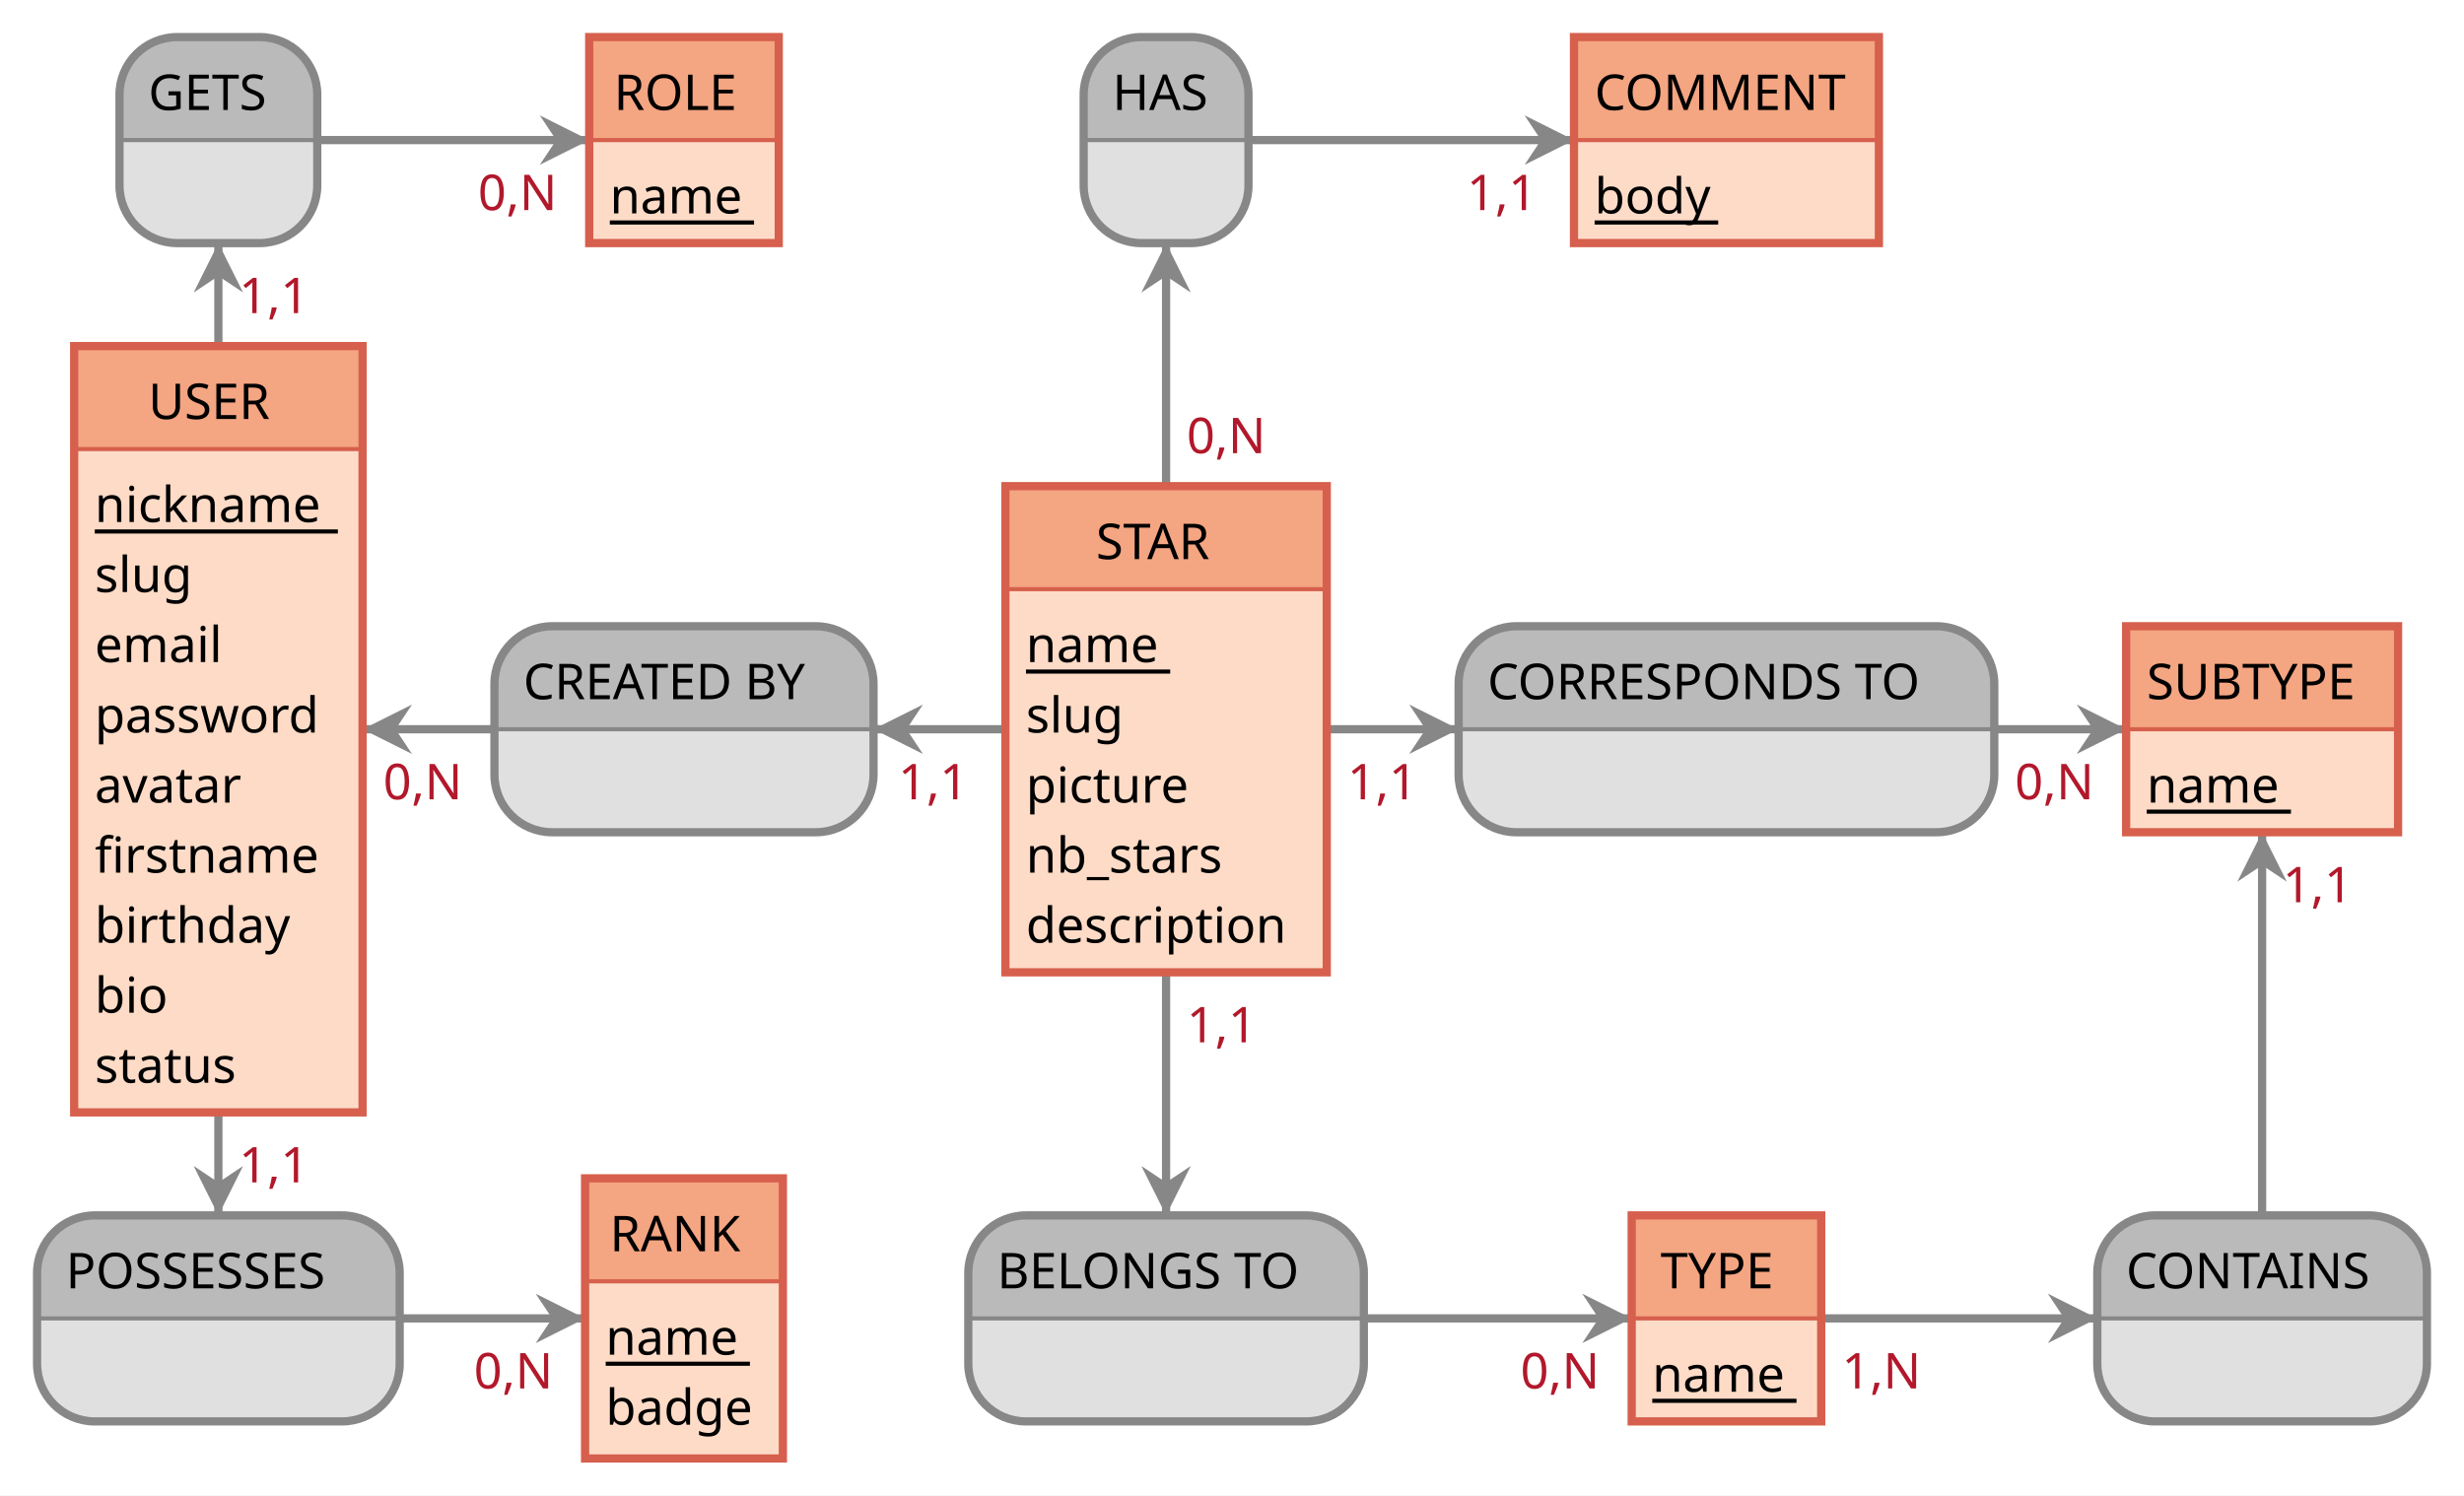
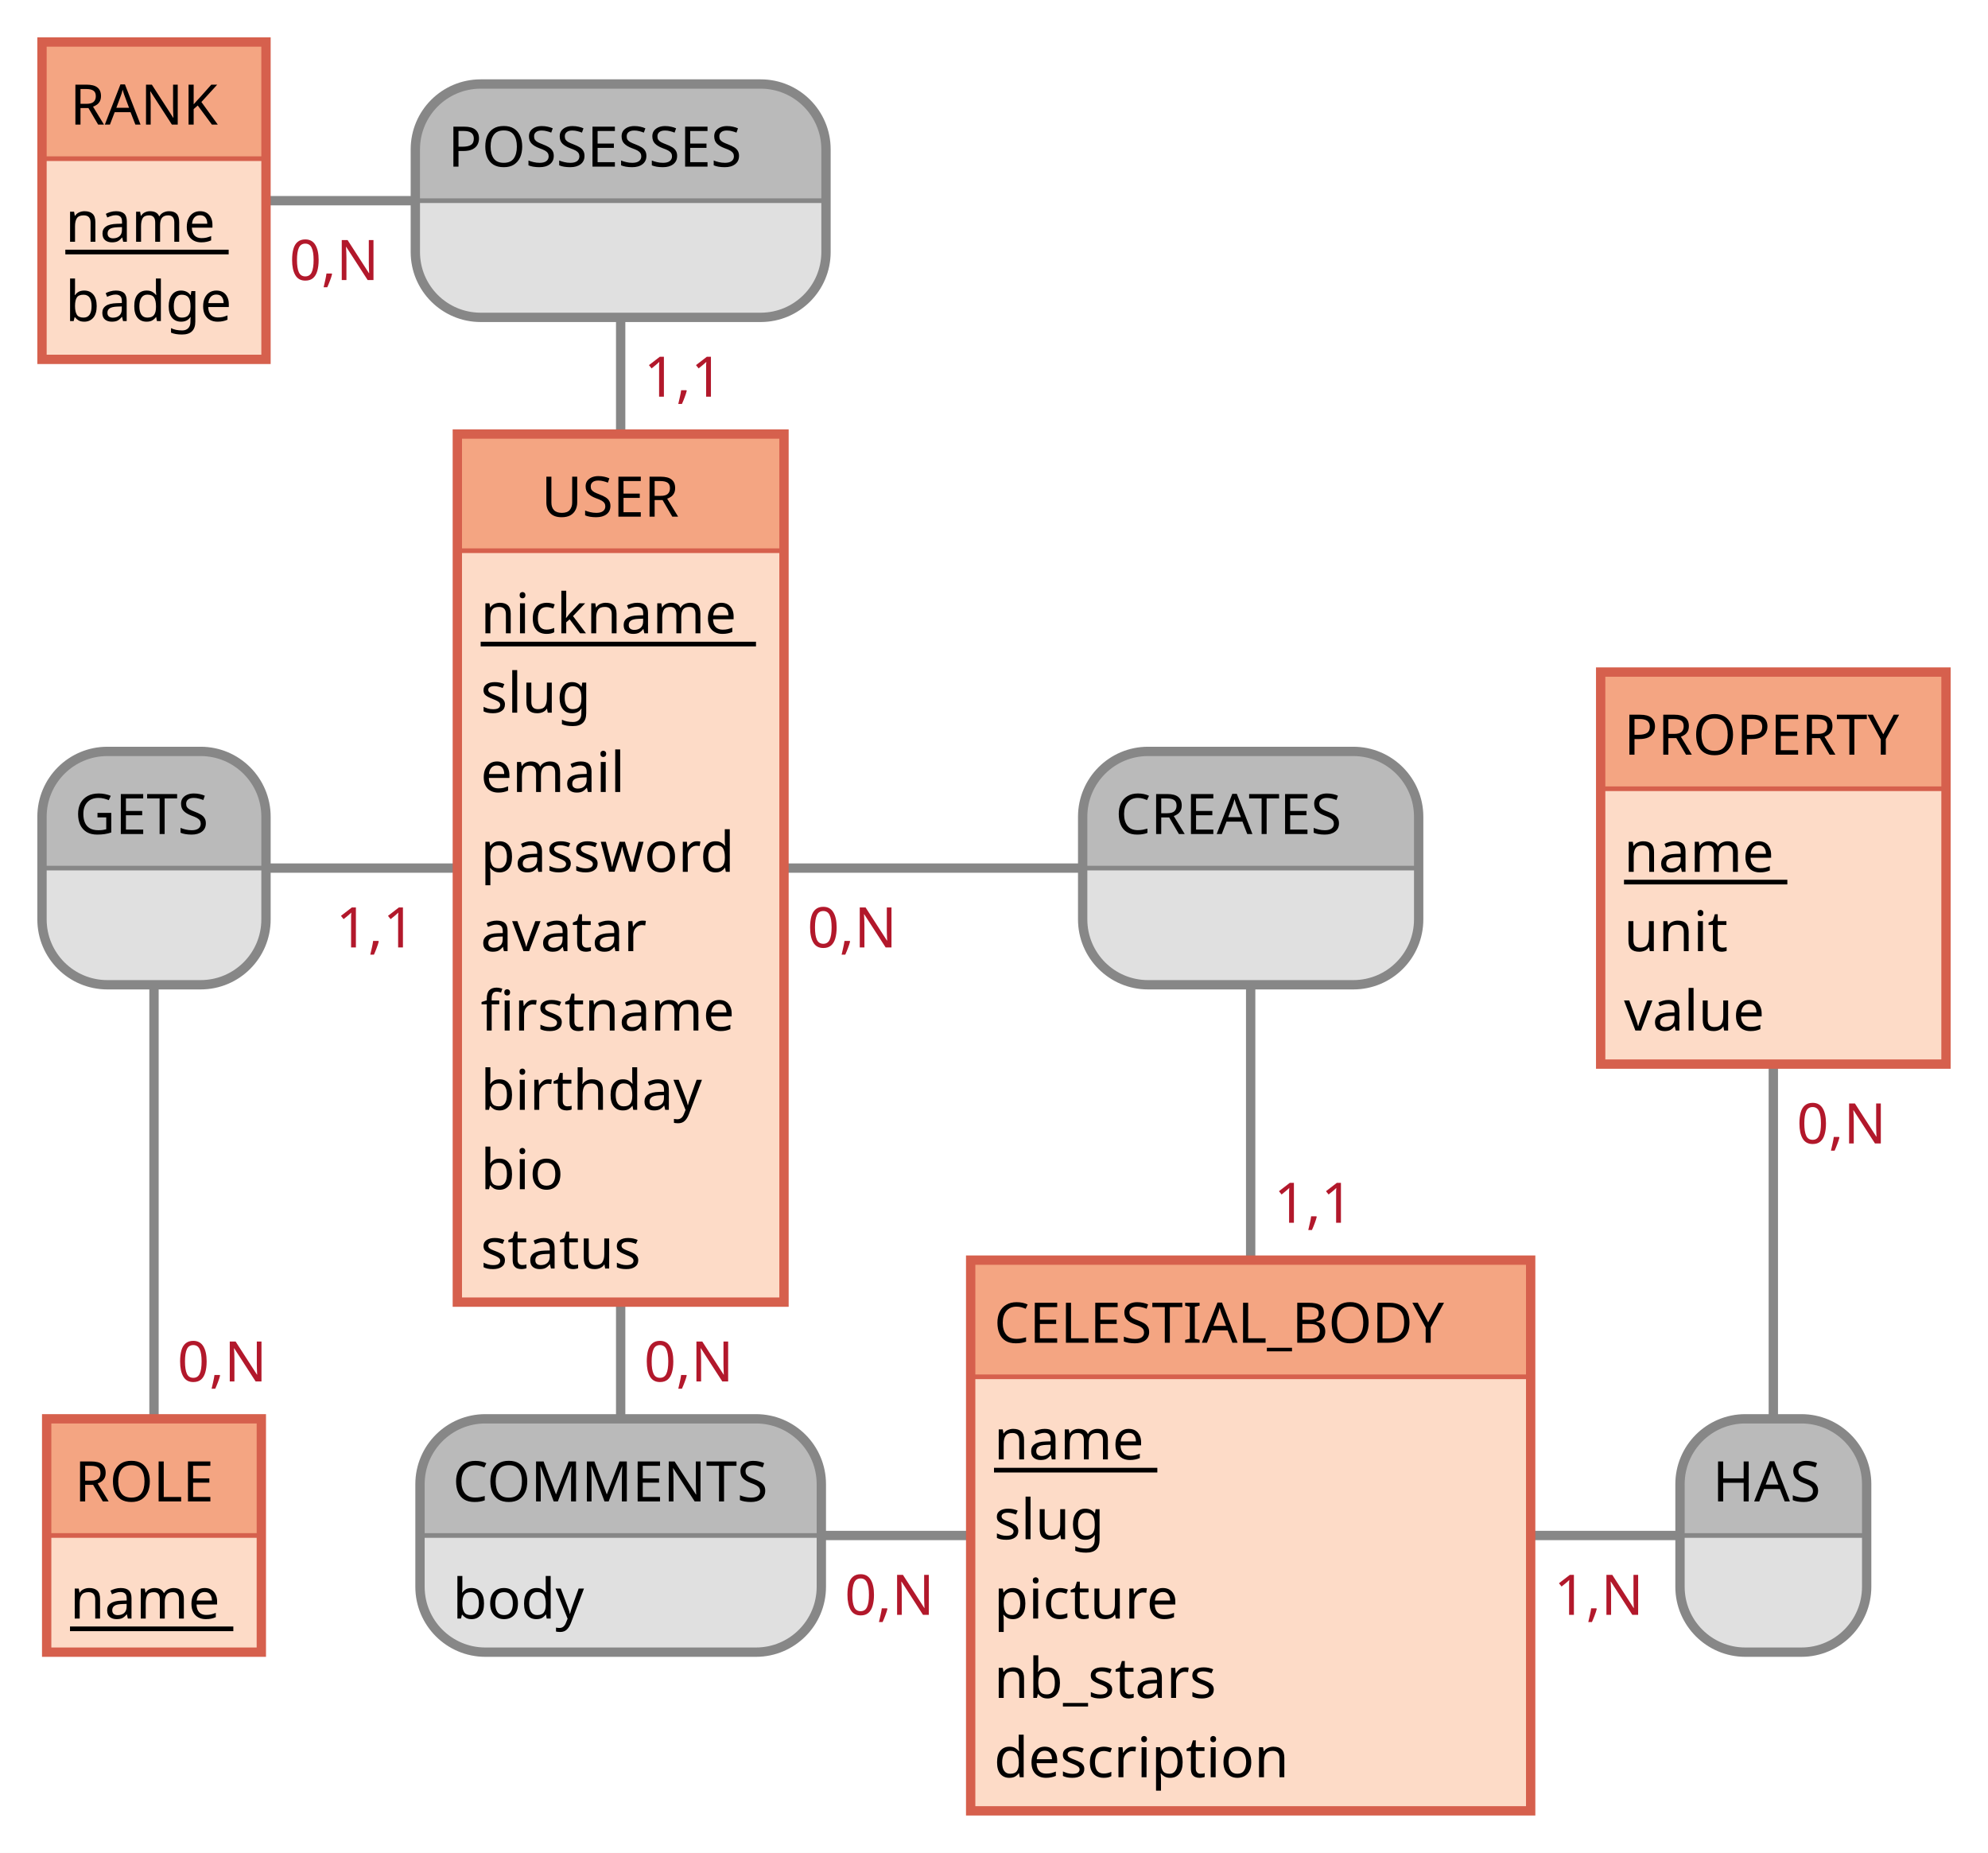
- <svg xmlns="http://www.w3.org/2000/svg" width="598" height="363" view_box="0 0 598 363">\n\n<rect id="frame" x="0" y="0" width="598" height="363" fill="#ffffff" stroke="none" stroke-width="0" />
-   <line x1="53" y1="177" x2="53" y2="34" stroke="#878787" stroke-width="2" />
-   <text x="58.0" y="76" fill="#b2182b" font-family="Verdana" font-size="12">1,1</text>
-   <path d="M 53.0 59.0 L 59.0 71.0 L 53.0 67.0 L 47.0 71.0 Z" fill="#878787" stroke-width="0" />
-   <line x1="166" y1="34" x2="53" y2="34" stroke="#878787" stroke-width="2" />
-   <text x="116" y="51.0" fill="#b2182b" font-family="Verdana" font-size="12">0,N</text>
-   <path d="M 143.0 34.0 L 131.0 40.0 L 135.0 34.0 L 131.0 28.0 Z" fill="#878787" stroke-width="0" />
+ <svg xmlns="http://www.w3.org/2000/svg" width="426" height="397" view_box="0 0 426 397">\n\n<rect id="frame" x="0" y="0" width="426" height="397" fill="#ffffff" stroke="none" stroke-width="0" />
+   <line x1="268" y1="329" x2="268" y2="186" stroke="#878787" stroke-width="2" />
+   <text x="273.0" y="262" fill="#b2182b" font-family="Verdana" font-size="12">1,1</text>
+   <line x1="133" y1="186" x2="268" y2="186" stroke="#878787" stroke-width="2" />
+   <text x="173" y="203.0" fill="#b2182b" font-family="Verdana" font-size="12">0,N</text>
+   <g id="association-CREATES">
+     <path d="M 290 161 a 14 14 90 0 1 14 14 V 186 h -72 V 175 a 14 14 90 0 1 14 -14" fill="#bababa" stroke="#bababa" stroke-width="0" />
+     <path d="M 304 186.0 v 11 a 14 14 90 0 1 -14 14 H 246 a 14 14 90 0 1 -14 -14 V 186.0 H 72" fill="#e0e0e0" stroke="#e0e0e0" stroke-width="0" />
+     <rect x="232" y="161" width="72" height="50" fill="none" rx="14" stroke="#878787" stroke-width="2" />
+     <line x1="232" y1="186" x2="304" y2="186" stroke="#878787" stroke-width="1" />
+     <text x="239" y="178.7" fill="#000000" font-family="Verdana" font-size="12">CREATES</text>
+   </g>
+   <line x1="268" y1="329" x2="380" y2="329" stroke="#878787" stroke-width="2" />
+   <text x="333" y="346.0" fill="#b2182b" font-family="Verdana" font-size="12">1,N</text>
+   <line x1="380" y1="186" x2="380" y2="329" stroke="#878787" stroke-width="2" />
+   <text x="385.0" y="245" fill="#b2182b" font-family="Verdana" font-size="12">0,N</text>
+   <g id="association-HAS">
+     <path d="M 386 304 a 14 14 90 0 1 14 14 V 329 h -40 V 318 a 14 14 90 0 1 14 -14" fill="#bababa" stroke="#bababa" stroke-width="0" />
+     <path d="M 400 329.0 v 11 a 14 14 90 0 1 -14 14 H 374 a 14 14 90 0 1 -14 -14 V 329.0 H 40" fill="#e0e0e0" stroke="#e0e0e0" stroke-width="0" />
+     <rect x="360" y="304" width="40" height="50" fill="none" rx="14" stroke="#878787" stroke-width="2" />
+     <line x1="360" y1="329" x2="400" y2="329" stroke="#878787" stroke-width="1" />
+     <text x="367" y="321.7" fill="#000000" font-family="Verdana" font-size="12">HAS</text>
+   </g>
+   <line x1="133" y1="186" x2="33" y2="186" stroke="#878787" stroke-width="2" />
+   <text x="72" y="203.0" fill="#b2182b" font-family="Verdana" font-size="12">1,1</text>
+   <line x1="33" y1="329" x2="33" y2="186" stroke="#878787" stroke-width="2" />
+   <text x="38.0" y="296" fill="#b2182b" font-family="Verdana" font-size="12">0,N</text>
  <g id="association-GETS">
-     <path d="M 63 9 a 14 14 90 0 1 14 14 V 34 h -48 V 23 a 14 14 90 0 1 14 -14" fill="#bababa" stroke="#bababa" stroke-width="0" />
-     <path d="M 77 34.0 v 11 a 14 14 90 0 1 -14 14 H 43 a 14 14 90 0 1 -14 -14 V 34.0 H 48" fill="#e0e0e0" stroke="#e0e0e0" stroke-width="0" />
-     <rect x="29" y="9" width="48" height="50" fill="none" rx="14" stroke="#878787" stroke-width="2" />
-     <line x1="29" y1="34" x2="77" y2="34" stroke="#878787" stroke-width="1" />
-     <text x="36" y="26.7" fill="#000000" font-family="Verdana" font-size="12">GETS</text>
+     <path d="M 43 161 a 14 14 90 0 1 14 14 V 186 h -48 V 175 a 14 14 90 0 1 14 -14" fill="#bababa" stroke="#bababa" stroke-width="0" />
+     <path d="M 57 186.0 v 11 a 14 14 90 0 1 -14 14 H 23 a 14 14 90 0 1 -14 -14 V 186.0 H 48" fill="#e0e0e0" stroke="#e0e0e0" stroke-width="0" />
+     <rect x="9" y="161" width="48" height="50" fill="none" rx="14" stroke="#878787" stroke-width="2" />
+     <line x1="9" y1="186" x2="57" y2="186" stroke="#878787" stroke-width="1" />
+     <text x="16" y="178.7" fill="#000000" font-family="Verdana" font-size="12">GETS</text>
  </g>
-   <line x1="283" y1="177" x2="283" y2="320" stroke="#878787" stroke-width="2" />
-   <text x="288.0" y="253" fill="#b2182b" font-family="Verdana" font-size="12">1,1</text>
-   <path d="M 283.0 295.0 L 277.0 283.0 L 283.0 287.0 L 289.0 283.0 Z" fill="#878787" stroke-width="0" />
-   <line x1="419" y1="320" x2="283" y2="320" stroke="#878787" stroke-width="2" />
-   <text x="369" y="337.0" fill="#b2182b" font-family="Verdana" font-size="12">0,N</text>
-   <path d="M 396.0 320.0 L 384.0 326.0 L 388.0 320.0 L 384.0 314.0 Z" fill="#878787" stroke-width="0" />
-   <g id="association-BELONGS TO">
-     <path d="M 317 295 a 14 14 90 0 1 14 14 V 320 h -96 V 309 a 14 14 90 0 1 14 -14" fill="#bababa" stroke="#bababa" stroke-width="0" />
-     <path d="M 331 320.0 v 11 a 14 14 90 0 1 -14 14 H 249 a 14 14 90 0 1 -14 -14 V 320.0 H 96" fill="#e0e0e0" stroke="#e0e0e0" stroke-width="0" />
-     <rect x="235" y="295" width="96" height="50" fill="none" rx="14" stroke="#878787" stroke-width="2" />
-     <line x1="235" y1="320" x2="331" y2="320" stroke="#878787" stroke-width="1" />
-     <text x="242" y="312.7" fill="#000000" font-family="Verdana" font-size="12">BELONGS TO</text>
+   <line x1="133" y1="186" x2="133" y2="43" stroke="#878787" stroke-width="2" />
+   <text x="138.0" y="85" fill="#b2182b" font-family="Verdana" font-size="12">1,1</text>
+   <line x1="33" y1="43" x2="133" y2="43" stroke="#878787" stroke-width="2" />
+   <text x="62" y="60.0" fill="#b2182b" font-family="Verdana" font-size="12">0,N</text>
+   <g id="association-POSSESSES">
+     <path d="M 163 18 a 14 14 90 0 1 14 14 V 43 h -88 V 32 a 14 14 90 0 1 14 -14" fill="#bababa" stroke="#bababa" stroke-width="0" />
+     <path d="M 177 43.0 v 11 a 14 14 90 0 1 -14 14 H 103 a 14 14 90 0 1 -14 -14 V 43.0 H 88" fill="#e0e0e0" stroke="#e0e0e0" stroke-width="0" />
+     <rect x="89" y="18" width="88" height="50" fill="none" rx="14" stroke="#878787" stroke-width="2" />
+     <line x1="89" y1="43" x2="177" y2="43" stroke="#878787" stroke-width="1" />
+     <text x="96" y="35.7" fill="#000000" font-family="Verdana" font-size="12">POSSESSES</text>
  </g>
-   <line x1="283" y1="177" x2="419" y2="177" stroke="#878787" stroke-width="2" />
-   <text x="327" y="194.0" fill="#b2182b" font-family="Verdana" font-size="12">1,1</text>
-   <path d="M 354.0 177.0 L 342.0 183.0 L 346.0 177.0 L 342.0 171.0 Z" fill="#878787" stroke-width="0" />
-   <line x1="549" y1="177" x2="419" y2="177" stroke="#878787" stroke-width="2" />
-   <text x="489" y="194.0" fill="#b2182b" font-family="Verdana" font-size="12">0,N</text>
-   <path d="M 516.0 177.0 L 504.0 183.0 L 508.0 177.0 L 504.0 171.0 Z" fill="#878787" stroke-width="0" />
-   <g id="association-CORRESPONDS TO">
-     <path d="M 470 152 a 14 14 90 0 1 14 14 V 177 h -130 V 166 a 14 14 90 0 1 14 -14" fill="#bababa" stroke="#bababa" stroke-width="0" />
-     <path d="M 484 177.0 v 11 a 14 14 90 0 1 -14 14 H 368 a 14 14 90 0 1 -14 -14 V 177.0 H 130" fill="#e0e0e0" stroke="#e0e0e0" stroke-width="0" />
-     <rect x="354" y="152" width="130" height="50" fill="none" rx="14" stroke="#878787" stroke-width="2" />
-     <line x1="354" y1="177" x2="484" y2="177" stroke="#878787" stroke-width="1" />
-     <text x="361" y="169.7" fill="#000000" font-family="Verdana" font-size="12">CORRESPONDS TO</text>
+   <line x1="133" y1="186" x2="133" y2="329" stroke="#878787" stroke-width="2" />
+   <text x="138.0" y="296" fill="#b2182b" font-family="Verdana" font-size="12">0,N</text>
+   <line x1="268" y1="329" x2="133" y2="329" stroke="#878787" stroke-width="2" />
+   <text x="181" y="346.0" fill="#b2182b" font-family="Verdana" font-size="12">0,N</text>
+   <g id="association-COMMENTS">
+     <path d="M 162 304 a 14 14 90 0 1 14 14 V 329 h -86 V 318 a 14 14 90 0 1 14 -14" fill="#bababa" stroke="#bababa" stroke-width="0" />
+     <path d="M 176 329.0 v 11 a 14 14 90 0 1 -14 14 H 104 a 14 14 90 0 1 -14 -14 V 329.0 H 86" fill="#e0e0e0" stroke="#e0e0e0" stroke-width="0" />
+     <rect x="90" y="304" width="86" height="50" fill="none" rx="14" stroke="#878787" stroke-width="2" />
+     <line x1="90" y1="329" x2="176" y2="329" stroke="#878787" stroke-width="1" />
+     <text x="97" y="321.7" fill="#000000" font-family="Verdana" font-size="12">COMMENTS</text>
+     <text x="97" y="346.8" fill="#000000" font-family="Verdana" font-size="12">body</text>
  </g>
-   <line x1="419" y1="320" x2="549" y2="320" stroke="#878787" stroke-width="2" />
-   <text x="447" y="337.0" fill="#b2182b" font-family="Verdana" font-size="12">1,N</text>
-   <path d="M 509.0 320.0 L 497.0 326.0 L 501.0 320.0 L 497.0 314.0 Z" fill="#878787" stroke-width="0" />
-   <line x1="549" y1="177" x2="549" y2="320" stroke="#878787" stroke-width="2" />
-   <text x="554.0" y="219" fill="#b2182b" font-family="Verdana" font-size="12">1,1</text>
-   <path d="M 549.0 202.0 L 555.0 214.0 L 549.0 210.0 L 543.0 214.0 Z" fill="#878787" stroke-width="0" />
-   <g id="association-CONTAINS">
-     <path d="M 575 295 a 14 14 90 0 1 14 14 V 320 h -80 V 309 a 14 14 90 0 1 14 -14" fill="#bababa" stroke="#bababa" stroke-width="0" />
-     <path d="M 589 320.0 v 11 a 14 14 90 0 1 -14 14 H 523 a 14 14 90 0 1 -14 -14 V 320.0 H 80" fill="#e0e0e0" stroke="#e0e0e0" stroke-width="0" />
-     <rect x="509" y="295" width="80" height="50" fill="none" rx="14" stroke="#878787" stroke-width="2" />
-     <line x1="509" y1="320" x2="589" y2="320" stroke="#878787" stroke-width="1" />
-     <text x="516" y="312.7" fill="#000000" font-family="Verdana" font-size="12">CONTAINS</text>
+   <g id="entity-PROPERTY">
+     <g id="frame-PROPERTY">
+       <rect x="343" y="144" width="74" height="25" fill="#f4a582" stroke="#f4a582" stroke-width="0" />
+       <rect x="343" y="169.0" width="74" height="59" fill="#fddbc7" stroke="#fddbc7" stroke-width="0" />
+       <rect x="343" y="144" width="74" height="84" fill="none" stroke="#d6604d" stroke-width="2" />
+       <line x1="343" y1="169" x2="417" y2="169" stroke="#d6604d" stroke-width="1" />
+     </g>
+     <text x="348" y="161.7" fill="#000000" font-family="Verdana" font-size="12">PROPERTY</text>
+     <text x="348" y="186.8" fill="#000000" font-family="Verdana" font-size="12">name</text>
+     <line x1="348" y1="189" x2="383" y2="189" stroke="#000000" stroke-width="1" />
+     <text x="348" y="203.8" fill="#000000" font-family="Verdana" font-size="12">unit</text>
+     <text x="348" y="220.8" fill="#000000" font-family="Verdana" font-size="12">value</text>
  </g>
-   <line x1="283" y1="177" x2="166" y2="177" stroke="#878787" stroke-width="2" />
-   <text x="218" y="194.0" fill="#b2182b" font-family="Verdana" font-size="12">1,1</text>
-   <path d="M 212.0 177.0 L 224.0 171.0 L 220.0 177.0 L 224.0 183.0 Z" fill="#878787" stroke-width="0" />
-   <line x1="53" y1="177" x2="166" y2="177" stroke="#878787" stroke-width="2" />
-   <text x="93" y="194.0" fill="#b2182b" font-family="Verdana" font-size="12">0,N</text>
-   <path d="M 88.0 177.0 L 100.0 171.0 L 96.0 177.0 L 100.0 183.0 Z" fill="#878787" stroke-width="0" />
-   <g id="association-CREATED BY">
-     <path d="M 198 152 a 14 14 90 0 1 14 14 V 177 h -92 V 166 a 14 14 90 0 1 14 -14" fill="#bababa" stroke="#bababa" stroke-width="0" />
-     <path d="M 212 177.0 v 11 a 14 14 90 0 1 -14 14 H 134 a 14 14 90 0 1 -14 -14 V 177.0 H 92" fill="#e0e0e0" stroke="#e0e0e0" stroke-width="0" />
-     <rect x="120" y="152" width="92" height="50" fill="none" rx="14" stroke="#878787" stroke-width="2" />
-     <line x1="120" y1="177" x2="212" y2="177" stroke="#878787" stroke-width="1" />
-     <text x="127" y="169.7" fill="#000000" font-family="Verdana" font-size="12">CREATED BY</text>
+   <g id="entity-ROLE">
+     <g id="frame-ROLE">
+       <rect x="10" y="304" width="46" height="25" fill="#f4a582" stroke="#f4a582" stroke-width="0" />
+       <rect x="10" y="329.0" width="46" height="25" fill="#fddbc7" stroke="#fddbc7" stroke-width="0" />
+       <rect x="10" y="304" width="46" height="50" fill="none" stroke="#d6604d" stroke-width="2" />
+       <line x1="10" y1="329" x2="56" y2="329" stroke="#d6604d" stroke-width="1" />
+     </g>
+     <text x="16" y="321.7" fill="#000000" font-family="Verdana" font-size="12">ROLE</text>
+     <text x="15" y="346.8" fill="#000000" font-family="Verdana" font-size="12">name</text>
+     <line x1="15" y1="349" x2="50" y2="349" stroke="#000000" stroke-width="1" />
  </g>
-   <line x1="283" y1="177" x2="283" y2="34" stroke="#878787" stroke-width="2" />
-   <text x="288.0" y="110" fill="#b2182b" font-family="Verdana" font-size="12">0,N</text>
-   <path d="M 283.0 59.0 L 289.0 71.0 L 283.0 67.0 L 277.0 71.0 Z" fill="#878787" stroke-width="0" />
-   <line x1="419" y1="34" x2="283" y2="34" stroke="#878787" stroke-width="2" />
-   <text x="356" y="51.0" fill="#b2182b" font-family="Verdana" font-size="12">1,1</text>
-   <path d="M 382.0 34.0 L 370.0 40.0 L 374.0 34.0 L 370.0 28.0 Z" fill="#878787" stroke-width="0" />
-   <g id="association-HAS">
-     <path d="M 289 9 a 14 14 90 0 1 14 14 V 34 h -40 V 23 a 14 14 90 0 1 14 -14" fill="#bababa" stroke="#bababa" stroke-width="0" />
-     <path d="M 303 34.0 v 11 a 14 14 90 0 1 -14 14 H 277 a 14 14 90 0 1 -14 -14 V 34.0 H 40" fill="#e0e0e0" stroke="#e0e0e0" stroke-width="0" />
-     <rect x="263" y="9" width="40" height="50" fill="none" rx="14" stroke="#878787" stroke-width="2" />
-     <line x1="263" y1="34" x2="303" y2="34" stroke="#878787" stroke-width="1" />
-     <text x="270" y="26.7" fill="#000000" font-family="Verdana" font-size="12">HAS</text>
-   </g>
-   <line x1="53" y1="177" x2="53" y2="320" stroke="#878787" stroke-width="2" />
-   <text x="58.0" y="287" fill="#b2182b" font-family="Verdana" font-size="12">1,1</text>
-   <path d="M 53.0 295.0 L 47.0 283.0 L 53.0 287.0 L 59.0 283.0 Z" fill="#878787" stroke-width="0" />
-   <line x1="166" y1="320" x2="53" y2="320" stroke="#878787" stroke-width="2" />
-   <text x="115" y="337.0" fill="#b2182b" font-family="Verdana" font-size="12">0,N</text>
-   <path d="M 142.0 320.0 L 130.0 326.0 L 134.0 320.0 L 130.0 314.0 Z" fill="#878787" stroke-width="0" />
-   <g id="association-POSSESSES">
-     <path d="M 83 295 a 14 14 90 0 1 14 14 V 320 h -88 V 309 a 14 14 90 0 1 14 -14" fill="#bababa" stroke="#bababa" stroke-width="0" />
-     <path d="M 97 320.0 v 11 a 14 14 90 0 1 -14 14 H 23 a 14 14 90 0 1 -14 -14 V 320.0 H 88" fill="#e0e0e0" stroke="#e0e0e0" stroke-width="0" />
-     <rect x="9" y="295" width="88" height="50" fill="none" rx="14" stroke="#878787" stroke-width="2" />
-     <line x1="9" y1="320" x2="97" y2="320" stroke="#878787" stroke-width="1" />
-     <text x="16" y="312.7" fill="#000000" font-family="Verdana" font-size="12">POSSESSES</text>
-   </g>
-   <g id="entity-COMMENT">
-     <g id="frame-COMMENT">
-       <rect x="382" y="9" width="74" height="25" fill="#f4a582" stroke="#f4a582" stroke-width="0" />
-       <rect x="382" y="34.0" width="74" height="25" fill="#fddbc7" stroke="#fddbc7" stroke-width="0" />
-       <rect x="382" y="9" width="74" height="50" fill="none" stroke="#d6604d" stroke-width="2" />
-       <line x1="382" y1="34" x2="456" y2="34" stroke="#d6604d" stroke-width="1" />
+   <g id="entity-USER">
+     <g id="frame-USER">
+       <rect x="98" y="93" width="70" height="25" fill="#f4a582" stroke="#f4a582" stroke-width="0" />
+       <rect x="98" y="118.0" width="70" height="161" fill="#fddbc7" stroke="#fddbc7" stroke-width="0" />
+       <rect x="98" y="93" width="70" height="186" fill="none" stroke="#d6604d" stroke-width="2" />
+       <line x1="98" y1="118" x2="168" y2="118" stroke="#d6604d" stroke-width="1" />
    </g>
-     <text x="387" y="26.7" fill="#000000" font-family="Verdana" font-size="12">COMMENT</text>
-     <text x="387" y="51.8" fill="#000000" font-family="Verdana" font-size="12">body</text>
-     <line x1="387" y1="54" x2="417" y2="54" stroke="#000000" stroke-width="1" />
-   </g>
-   <g id="entity-STAR">
-     <g id="frame-STAR">
-       <rect x="244" y="118" width="78" height="25" fill="#f4a582" stroke="#f4a582" stroke-width="0" />
-       <rect x="244" y="143.0" width="78" height="93" fill="#fddbc7" stroke="#fddbc7" stroke-width="0" />
-       <rect x="244" y="118" width="78" height="118" fill="none" stroke="#d6604d" stroke-width="2" />
-       <line x1="244" y1="143" x2="322" y2="143" stroke="#d6604d" stroke-width="1" />
-     </g>
-     <text x="266" y="135.7" fill="#000000" font-family="Verdana" font-size="12">STAR</text>
-     <text x="249" y="160.7" fill="#000000" font-family="Verdana" font-size="12">name</text>
-     <line x1="249" y1="163" x2="284" y2="163" stroke="#000000" stroke-width="1" />
-     <text x="249" y="177.8" fill="#000000" font-family="Verdana" font-size="12">slug</text>
-     <text x="249" y="194.8" fill="#000000" font-family="Verdana" font-size="12">picture</text>
-     <text x="249" y="211.8" fill="#000000" font-family="Verdana" font-size="12">nb_stars</text>
-     <text x="249" y="228.8" fill="#000000" font-family="Verdana" font-size="12">description</text>
+     <text x="116" y="110.7" fill="#000000" font-family="Verdana" font-size="12">USER</text>
+     <text x="103" y="135.7" fill="#000000" font-family="Verdana" font-size="12">nickname</text>
+     <line x1="103" y1="138" x2="162" y2="138" stroke="#000000" stroke-width="1" />
+     <text x="103" y="152.7" fill="#000000" font-family="Verdana" font-size="12">slug</text>
+     <text x="103" y="169.7" fill="#000000" font-family="Verdana" font-size="12">email</text>
+     <text x="103" y="186.8" fill="#000000" font-family="Verdana" font-size="12">password</text>
+     <text x="103" y="203.8" fill="#000000" font-family="Verdana" font-size="12">avatar</text>
+     <text x="103" y="220.8" fill="#000000" font-family="Verdana" font-size="12">firstname</text>
+     <text x="103" y="237.8" fill="#000000" font-family="Verdana" font-size="12">birthday</text>
+     <text x="103" y="254.8" fill="#000000" font-family="Verdana" font-size="12">bio</text>
+     <text x="103" y="271.8" fill="#000000" font-family="Verdana" font-size="12">status</text>
  </g>
  <g id="entity-RANK">
    <g id="frame-RANK">
-       <rect x="142" y="286" width="48" height="25" fill="#f4a582" stroke="#f4a582" stroke-width="0" />
-       <rect x="142" y="311.0" width="48" height="43" fill="#fddbc7" stroke="#fddbc7" stroke-width="0" />
-       <rect x="142" y="286" width="48" height="68" fill="none" stroke="#d6604d" stroke-width="2" />
-       <line x1="142" y1="311" x2="190" y2="311" stroke="#d6604d" stroke-width="1" />
+       <rect x="9" y="9" width="48" height="25" fill="#f4a582" stroke="#f4a582" stroke-width="0" />
+       <rect x="9" y="34.0" width="48" height="43" fill="#fddbc7" stroke="#fddbc7" stroke-width="0" />
+       <rect x="9" y="9" width="48" height="68" fill="none" stroke="#d6604d" stroke-width="2" />
+       <line x1="9" y1="34" x2="57" y2="34" stroke="#d6604d" stroke-width="1" />
    </g>
-     <text x="148" y="303.7" fill="#000000" font-family="Verdana" font-size="12">RANK</text>
-     <text x="147" y="328.8" fill="#000000" font-family="Verdana" font-size="12">name</text>
-     <line x1="147" y1="331" x2="182" y2="331" stroke="#000000" stroke-width="1" />
-     <text x="147" y="345.8" fill="#000000" font-family="Verdana" font-size="12">badge</text>
+     <text x="15" y="26.7" fill="#000000" font-family="Verdana" font-size="12">RANK</text>
+     <text x="14" y="51.8" fill="#000000" font-family="Verdana" font-size="12">name</text>
+     <line x1="14" y1="54" x2="49" y2="54" stroke="#000000" stroke-width="1" />
+     <text x="14" y="68.8" fill="#000000" font-family="Verdana" font-size="12">badge</text>
  </g>
-   <g id="entity-SUBTYPE">
-     <g id="frame-SUBTYPE">
-       <rect x="516" y="152" width="66" height="25" fill="#f4a582" stroke="#f4a582" stroke-width="0" />
-       <rect x="516" y="177.0" width="66" height="25" fill="#fddbc7" stroke="#fddbc7" stroke-width="0" />
-       <rect x="516" y="152" width="66" height="50" fill="none" stroke="#d6604d" stroke-width="2" />
-       <line x1="516" y1="177" x2="582" y2="177" stroke="#d6604d" stroke-width="1" />
+   <g id="entity-CELESTIAL_BODY">
+     <g id="frame-CELESTIAL_BODY">
+       <rect x="208" y="270" width="120" height="25" fill="#f4a582" stroke="#f4a582" stroke-width="0" />
+       <rect x="208" y="295.0" width="120" height="93" fill="#fddbc7" stroke="#fddbc7" stroke-width="0" />
+       <rect x="208" y="270" width="120" height="118" fill="none" stroke="#d6604d" stroke-width="2" />
+       <line x1="208" y1="295" x2="328" y2="295" stroke="#d6604d" stroke-width="1" />
    </g>
-     <text x="521" y="169.7" fill="#000000" font-family="Verdana" font-size="12">SUBTYPE</text>
-     <text x="521" y="194.8" fill="#000000" font-family="Verdana" font-size="12">name</text>
-     <line x1="521" y1="197" x2="556" y2="197" stroke="#000000" stroke-width="1" />
-   </g>
-   <g id="entity-ROLE">
-     <g id="frame-ROLE">
-       <rect x="143" y="9" width="46" height="25" fill="#f4a582" stroke="#f4a582" stroke-width="0" />
-       <rect x="143" y="34.0" width="46" height="25" fill="#fddbc7" stroke="#fddbc7" stroke-width="0" />
-       <rect x="143" y="9" width="46" height="50" fill="none" stroke="#d6604d" stroke-width="2" />
-       <line x1="143" y1="34" x2="189" y2="34" stroke="#d6604d" stroke-width="1" />
-     </g>
-     <text x="149" y="26.7" fill="#000000" font-family="Verdana" font-size="12">ROLE</text>
-     <text x="148" y="51.8" fill="#000000" font-family="Verdana" font-size="12">name</text>
-     <line x1="148" y1="54" x2="183" y2="54" stroke="#000000" stroke-width="1" />
-   </g>
-   <g id="entity-USER">
-     <g id="frame-USER">
-       <rect x="18" y="84" width="70" height="25" fill="#f4a582" stroke="#f4a582" stroke-width="0" />
-       <rect x="18" y="109.0" width="70" height="161" fill="#fddbc7" stroke="#fddbc7" stroke-width="0" />
-       <rect x="18" y="84" width="70" height="186" fill="none" stroke="#d6604d" stroke-width="2" />
-       <line x1="18" y1="109" x2="88" y2="109" stroke="#d6604d" stroke-width="1" />
-     </g>
-     <text x="36" y="101.7" fill="#000000" font-family="Verdana" font-size="12">USER</text>
-     <text x="23" y="126.7" fill="#000000" font-family="Verdana" font-size="12">nickname</text>
-     <line x1="23" y1="129" x2="82" y2="129" stroke="#000000" stroke-width="1" />
-     <text x="23" y="143.7" fill="#000000" font-family="Verdana" font-size="12">slug</text>
-     <text x="23" y="160.7" fill="#000000" font-family="Verdana" font-size="12">email</text>
-     <text x="23" y="177.8" fill="#000000" font-family="Verdana" font-size="12">password</text>
-     <text x="23" y="194.8" fill="#000000" font-family="Verdana" font-size="12">avatar</text>
-     <text x="23" y="211.8" fill="#000000" font-family="Verdana" font-size="12">firstname</text>
-     <text x="23" y="228.8" fill="#000000" font-family="Verdana" font-size="12">birthday</text>
-     <text x="23" y="245.8" fill="#000000" font-family="Verdana" font-size="12">bio</text>
-     <text x="23" y="262.8" fill="#000000" font-family="Verdana" font-size="12">status</text>
-   </g>
-   <g id="entity-TYPE">
-     <g id="frame-TYPE">
-       <rect x="396" y="295" width="46" height="25" fill="#f4a582" stroke="#f4a582" stroke-width="0" />
-       <rect x="396" y="320.0" width="46" height="25" fill="#fddbc7" stroke="#fddbc7" stroke-width="0" />
-       <rect x="396" y="295" width="46" height="50" fill="none" stroke="#d6604d" stroke-width="2" />
-       <line x1="396" y1="320" x2="442" y2="320" stroke="#d6604d" stroke-width="1" />
-     </g>
-     <text x="403" y="312.7" fill="#000000" font-family="Verdana" font-size="12">TYPE</text>
-     <text x="401" y="337.8" fill="#000000" font-family="Verdana" font-size="12">name</text>
-     <line x1="401" y1="340" x2="436" y2="340" stroke="#000000" stroke-width="1" />
+     <text x="213" y="287.7" fill="#000000" font-family="Verdana" font-size="12">CELESTIAL_BODY</text>
+     <text x="213" y="312.7" fill="#000000" font-family="Verdana" font-size="12">name</text>
+     <line x1="213" y1="315" x2="248" y2="315" stroke="#000000" stroke-width="1" />
+     <text x="213" y="329.8" fill="#000000" font-family="Verdana" font-size="12">slug</text>
+     <text x="213" y="346.8" fill="#000000" font-family="Verdana" font-size="12">picture</text>
+     <text x="213" y="363.8" fill="#000000" font-family="Verdana" font-size="12">nb_stars</text>
+     <text x="213" y="380.8" fill="#000000" font-family="Verdana" font-size="12">description</text>
  </g>
</svg>
